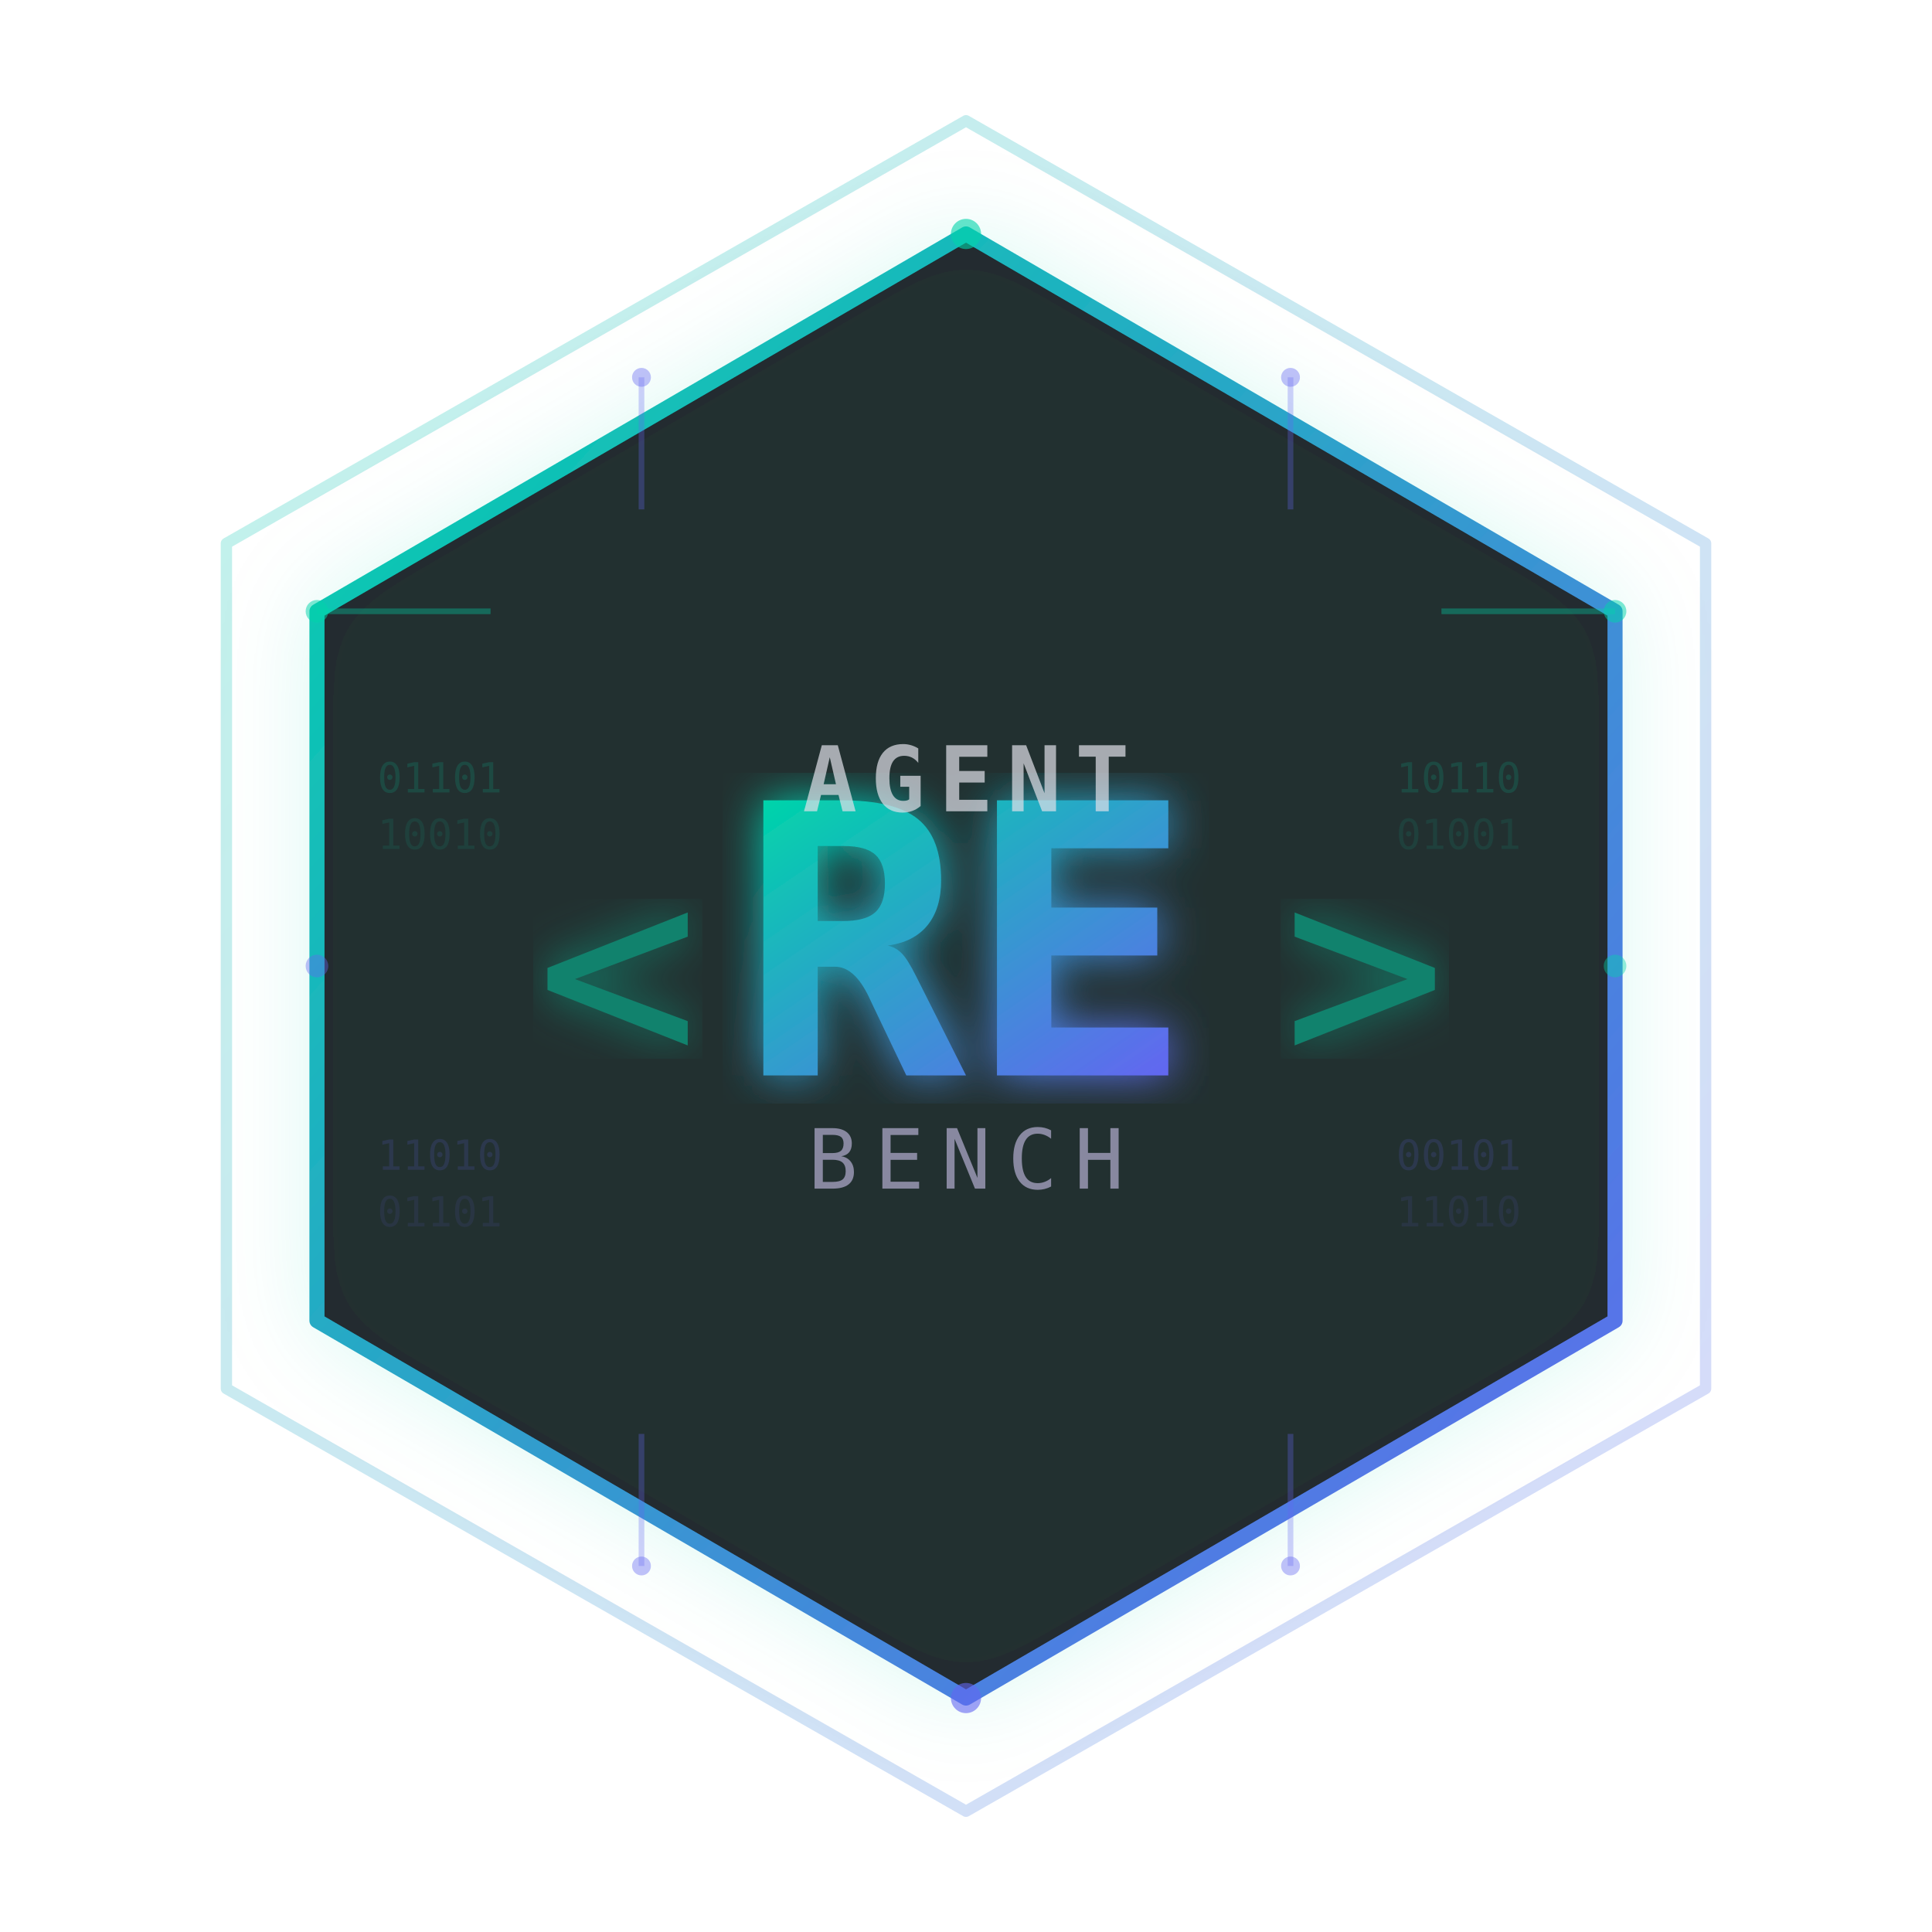
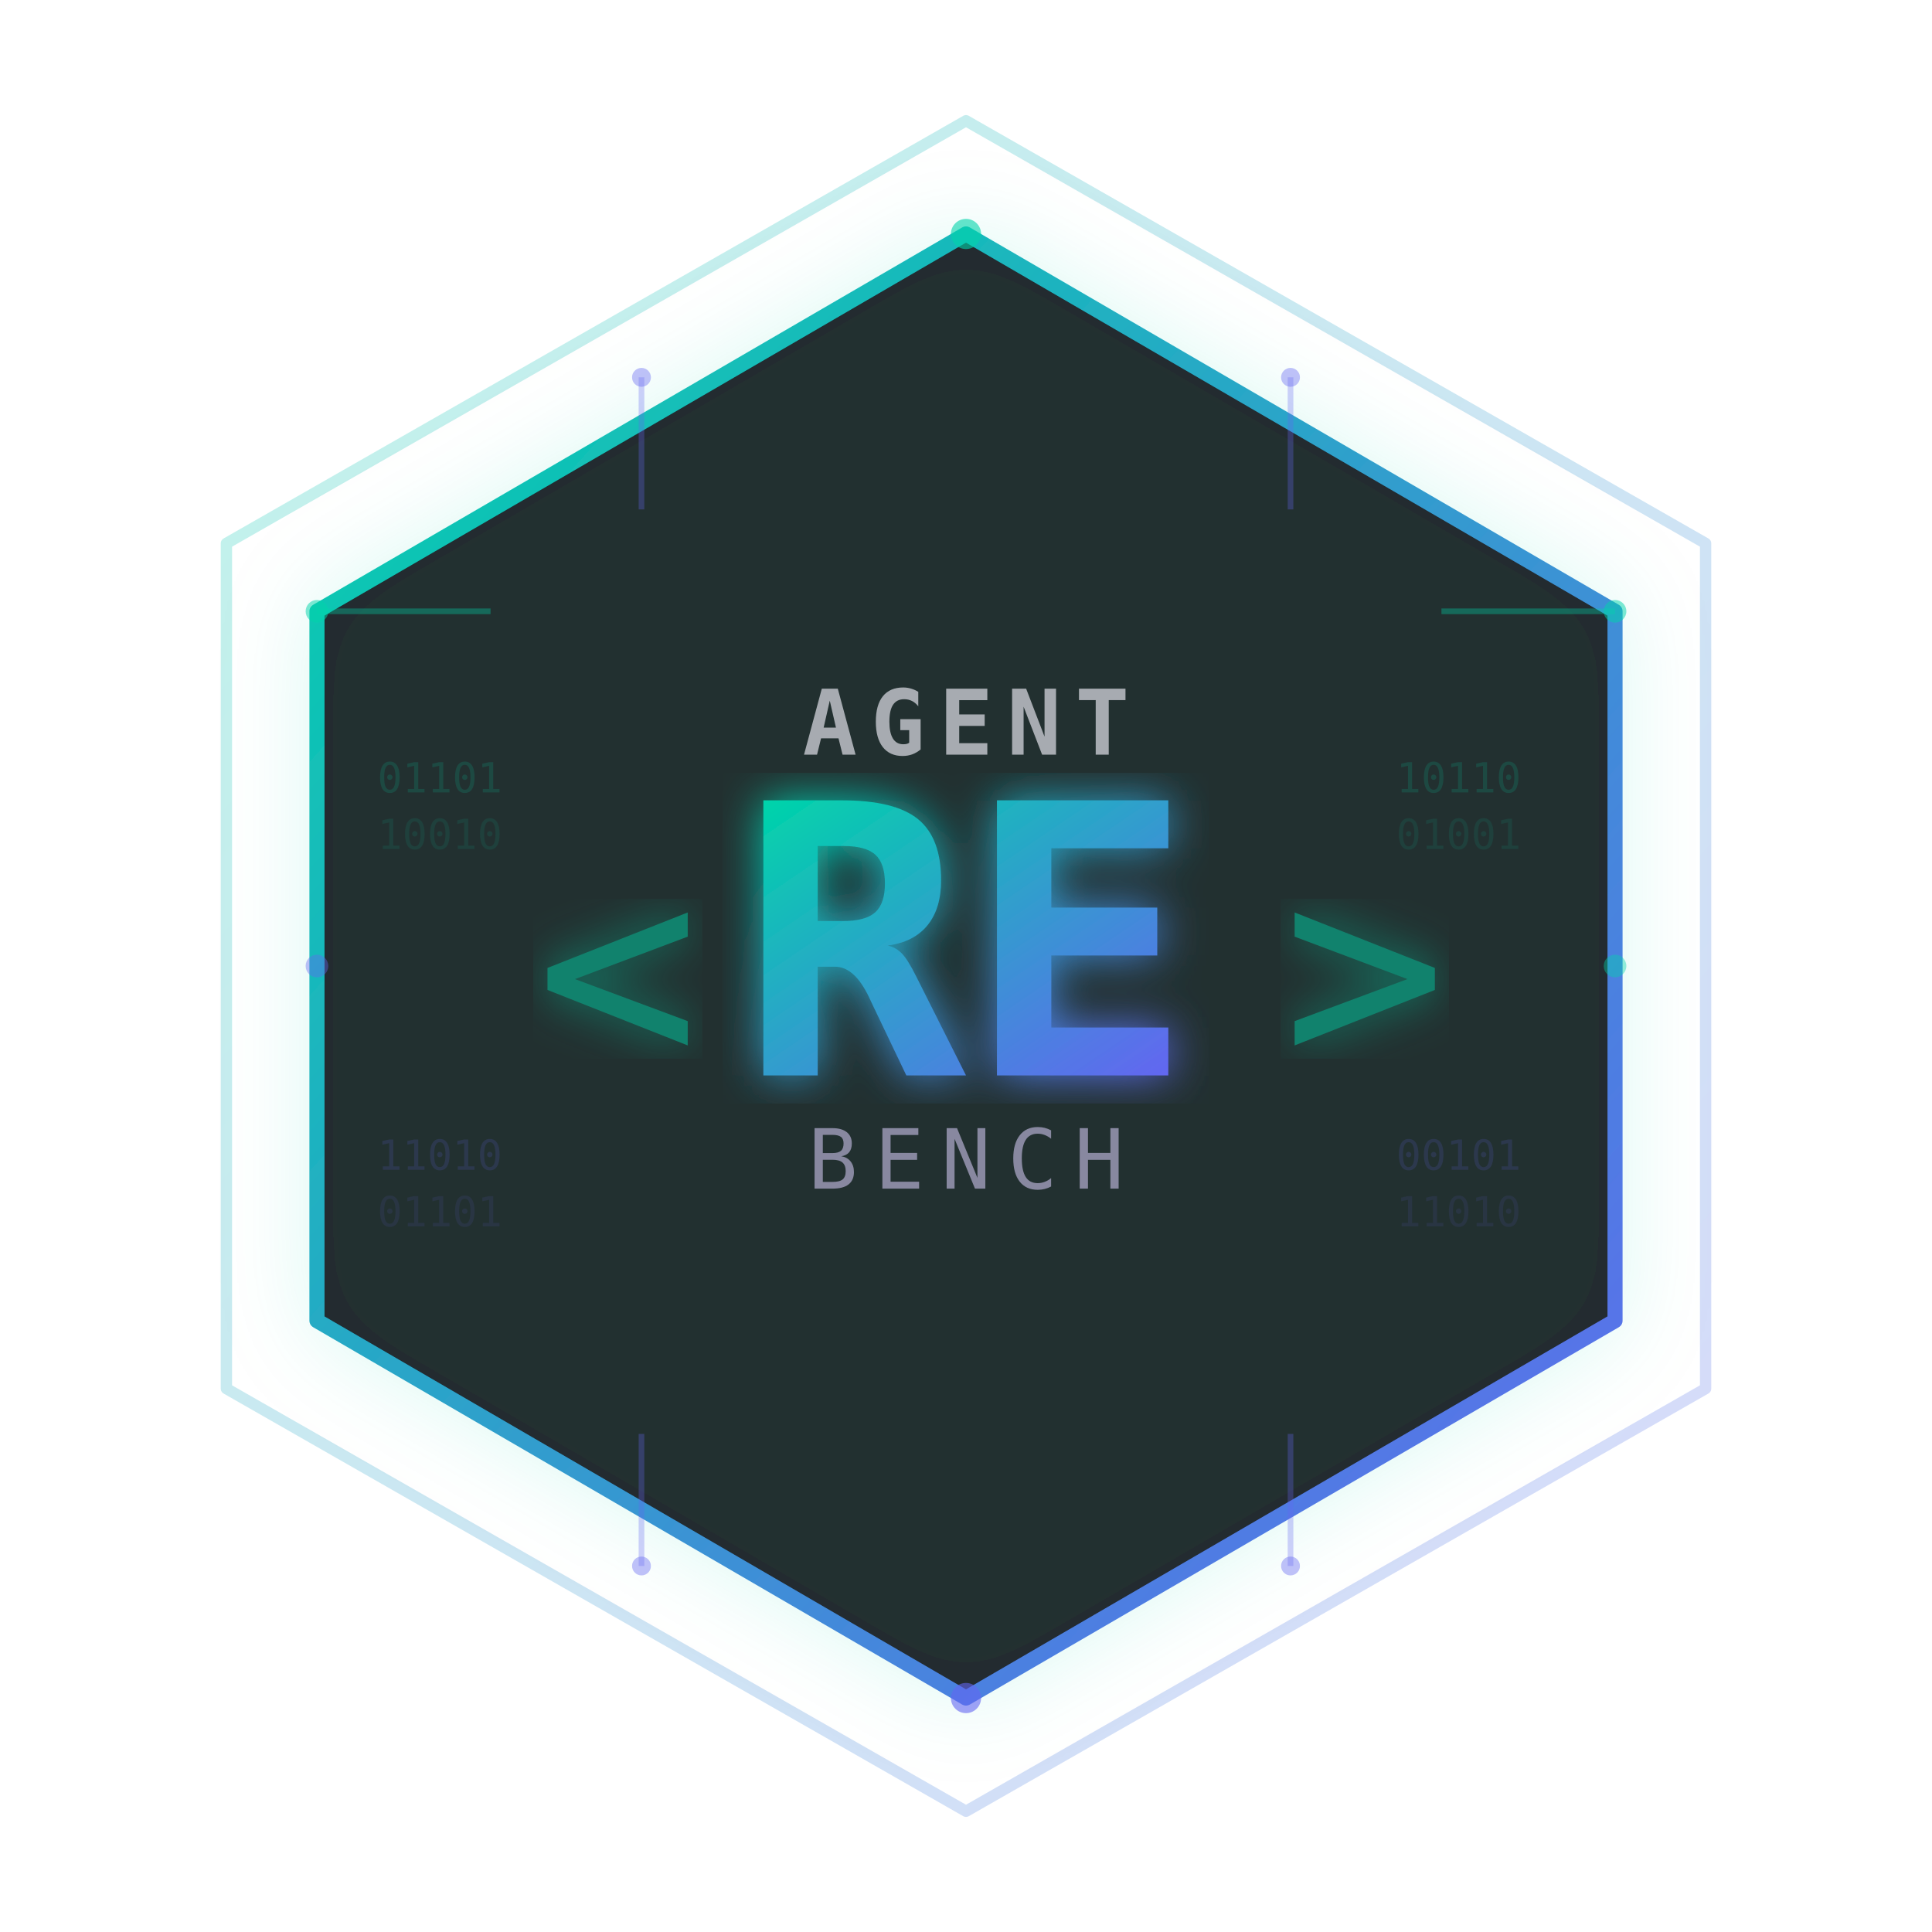
<svg xmlns="http://www.w3.org/2000/svg" viewBox="0 0 512 512" fill="none">
  <defs>
    <linearGradient id="glow" x1="0" y1="0" x2="1" y2="1">
      <stop offset="0%" stop-color="#00d4aa" />
      <stop offset="100%" stop-color="#6366f1" />
    </linearGradient>
    <linearGradient id="glow2" x1="0" y1="1" x2="1" y2="0">
      <stop offset="0%" stop-color="#00d4aa" stop-opacity="0.6" />
      <stop offset="100%" stop-color="#6366f1" stop-opacity="0.6" />
    </linearGradient>
    <filter id="soft-glow">
      <feGaussianBlur stdDeviation="6" result="blur" />
      <feMerge>
        <feMergeNode in="blur" />
        <feMergeNode in="SourceGraphic" />
      </feMerge>
    </filter>
    <filter id="outer-glow">
      <feGaussianBlur stdDeviation="12" result="blur" />
      <feFlood flood-color="#00d4aa" flood-opacity="0.15" />
      <feComposite in2="blur" operator="in" />
      <feMerge>
        <feMergeNode />
        <feMergeNode in="SourceGraphic" />
      </feMerge>
    </filter>
  </defs>
  <polygon points="256,32 452,144 452,368 256,480 60,368 60,144" stroke="url(#glow)" stroke-width="3" fill="none" opacity="0.25" stroke-linejoin="round" />
  <polygon points="256,62 428,162 428,350 256,450 84,350 84,162" stroke="url(#glow)" stroke-width="4" fill="#0a0a12" fill-opacity="0.9" stroke-linejoin="round" filter="url(#outer-glow)" />
  <line x1="130" y1="162" x2="84" y2="162" stroke="#00d4aa" stroke-width="1.5" opacity="0.35" />
  <circle cx="84" cy="162" r="3" fill="#00d4aa" opacity="0.5" />
  <line x1="170" y1="135" x2="170" y2="100" stroke="#6366f1" stroke-width="1.5" opacity="0.3" />
  <circle cx="170" cy="100" r="2.5" fill="#6366f1" opacity="0.4" />
  <line x1="382" y1="162" x2="428" y2="162" stroke="#00d4aa" stroke-width="1.5" opacity="0.35" />
  <circle cx="428" cy="162" r="3" fill="#00d4aa" opacity="0.5" />
  <line x1="342" y1="135" x2="342" y2="100" stroke="#6366f1" stroke-width="1.5" opacity="0.3" />
  <circle cx="342" cy="100" r="2.5" fill="#6366f1" opacity="0.4" />
  <line x1="170" y1="380" x2="170" y2="415" stroke="#6366f1" stroke-width="1.5" opacity="0.3" />
  <circle cx="170" cy="415" r="2.5" fill="#6366f1" opacity="0.4" />
  <line x1="342" y1="380" x2="342" y2="415" stroke="#6366f1" stroke-width="1.5" opacity="0.3" />
  <circle cx="342" cy="415" r="2.5" fill="#6366f1" opacity="0.4" />
  <text x="100" y="210" font-family="monospace" font-size="11" fill="#00d4aa" opacity="0.15">01101</text>
  <text x="100" y="225" font-family="monospace" font-size="11" fill="#00d4aa" opacity="0.1">10010</text>
  <text x="100" y="310" font-family="monospace" font-size="11" fill="#6366f1" opacity="0.15">11010</text>
  <text x="100" y="325" font-family="monospace" font-size="11" fill="#6366f1" opacity="0.1">01101</text>
  <text x="370" y="210" font-family="monospace" font-size="11" fill="#00d4aa" opacity="0.15">10110</text>
  <text x="370" y="225" font-family="monospace" font-size="11" fill="#00d4aa" opacity="0.1">01001</text>
  <text x="370" y="310" font-family="monospace" font-size="11" fill="#6366f1" opacity="0.15">00101</text>
  <text x="370" y="325" font-family="monospace" font-size="11" fill="#6366f1" opacity="0.1">11010</text>
  <line x1="160" y1="195" x2="352" y2="195" stroke="url(#glow2)" stroke-width="1" opacity="0.3" />
  <line x1="145" y1="330" x2="367" y2="330" stroke="url(#glow2)" stroke-width="1" opacity="0.3" />
  <text x="142" y="282" font-family="'SF Mono', 'Cascadia Code', 'Fira Code', Consolas, monospace" font-size="72" font-weight="300" fill="#00d4aa" opacity="0.5" filter="url(#soft-glow)">&lt;</text>
  <text x="340" y="282" font-family="'SF Mono', 'Cascadia Code', 'Fira Code', Consolas, monospace" font-size="72" font-weight="300" fill="#00d4aa" opacity="0.5" filter="url(#soft-glow)">&gt;</text>
  <text x="256" y="285" text-anchor="middle" font-family="'SF Mono', 'Cascadia Code', 'Fira Code', Consolas, monospace" font-size="100" font-weight="800" fill="url(#glow)" filter="url(#soft-glow)">RE</text>
-   <text x="256" y="215" text-anchor="middle" font-family="'SF Mono', 'Cascadia Code', 'Fira Code', Consolas, monospace" font-size="24" font-weight="600" fill="#e0e0e8" letter-spacing="0.15em" opacity="0.7">AGENT</text>
+   <text x="256" y="200" text-anchor="middle" font-family="'SF Mono', 'Cascadia Code', 'Fira Code', Consolas, monospace" font-size="24" font-weight="600" fill="#e0e0e8" letter-spacing="0.15em" opacity="0.7">AGENT</text>
  <text x="256" y="315" text-anchor="middle" font-family="'SF Mono', 'Cascadia Code', 'Fira Code', Consolas, monospace" font-size="22" font-weight="400" fill="#8888a0" letter-spacing="0.2em">BENCH</text>
  <circle cx="256" cy="62" r="4" fill="#00d4aa" opacity="0.6" />
  <circle cx="256" cy="450" r="4" fill="#6366f1" opacity="0.6" />
  <circle cx="428" cy="256" r="3" fill="#00d4aa" opacity="0.4" />
  <circle cx="84" cy="256" r="3" fill="#6366f1" opacity="0.4" />
</svg>
